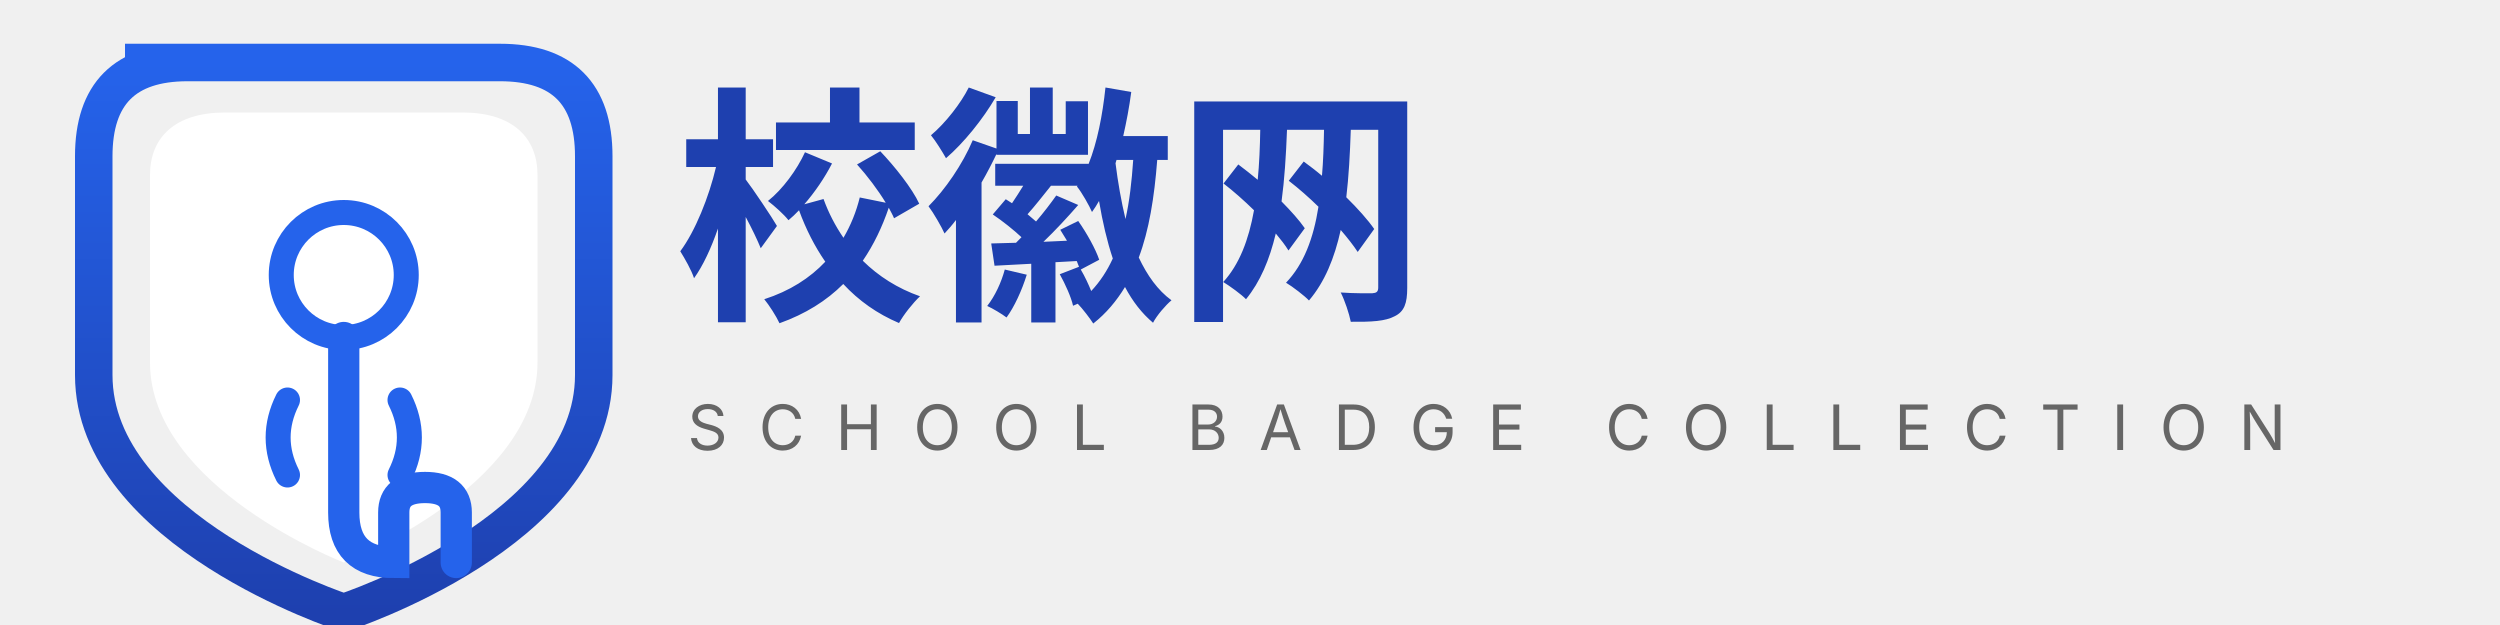
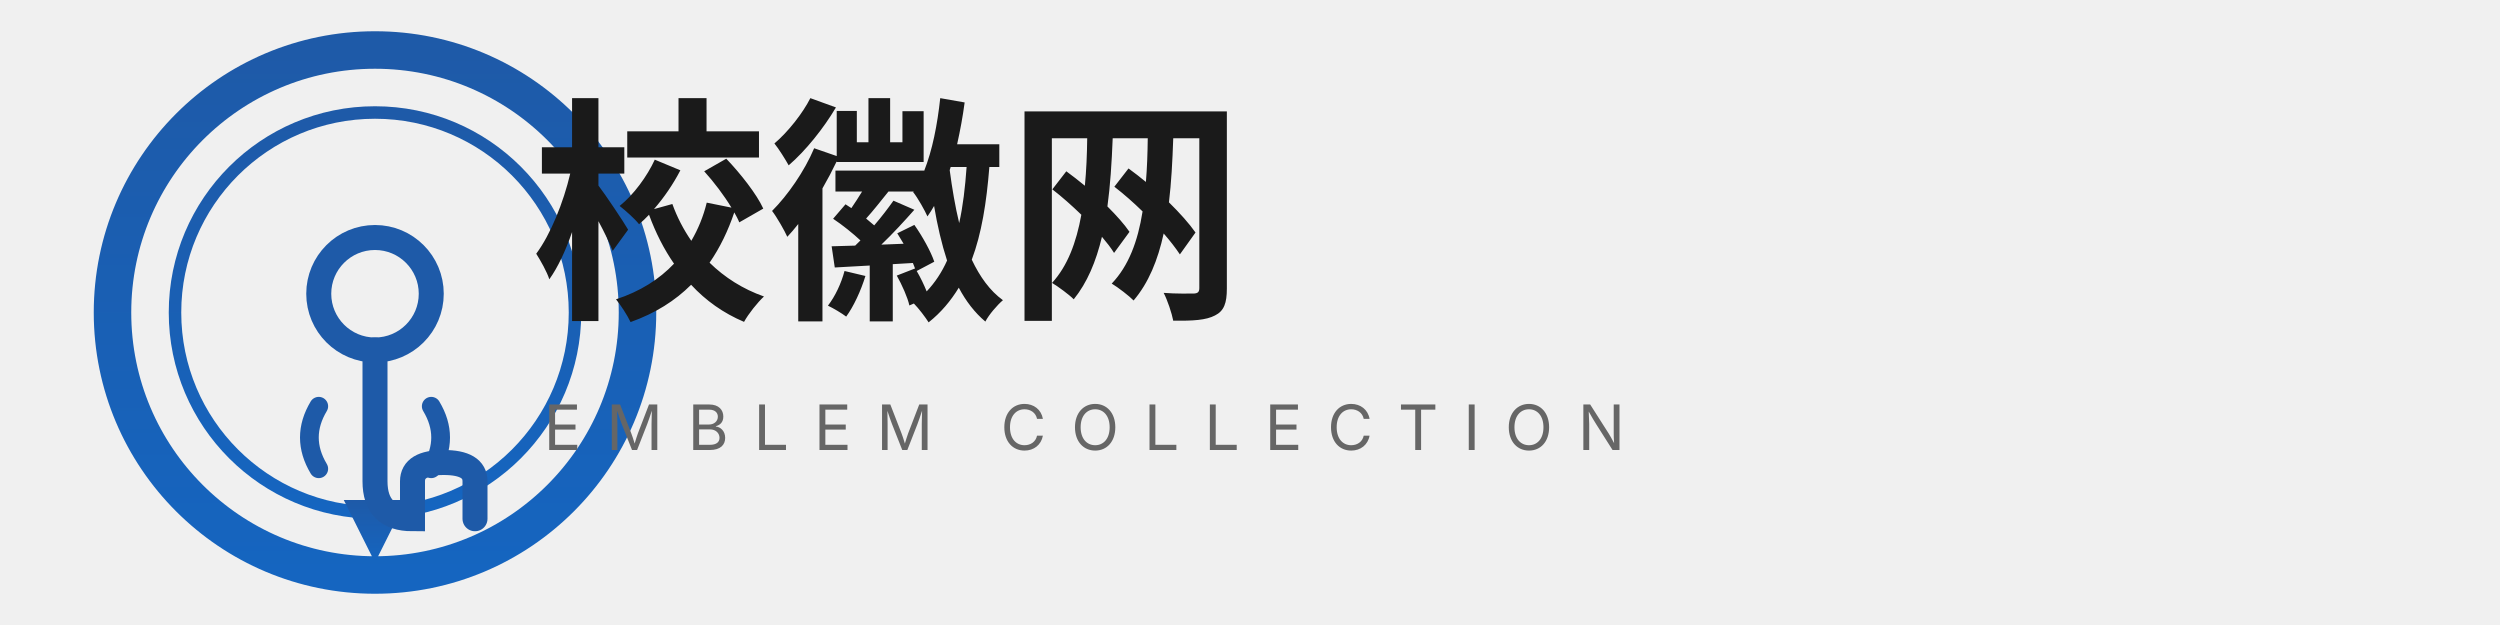
<svg xmlns="http://www.w3.org/2000/svg" viewBox="0 0 400 100">
  <defs>
    <linearGradient id="blueGrad" x1="0%" y1="0%" x2="0%" y2="100%">
-       <stop offset="0%" style="stop-color:#2563EB" />
-       <stop offset="100%" style="stop-color:#1E40AF" />
+       <stop offset="0%" style="stop-color:#1E5AA8" />
+       <stop offset="100%" style="stop-color:#1565C0" />
    </linearGradient>
  </defs>
-   <path d="M20 10 L80 10 C90 10 95 15 95 25 L95 60 C95 85 55 98 55 98 C55 98 15 85 15 60 L15 25 C15 15 20 10 30 10 Z" fill="none" stroke="url(#blueGrad)" stroke-width="6" />
-   <path d="M26 18 L74 18 C82 18 86 22 86 28 L86 58 C86 78 55 90 55 90 C55 90 24 78 24 58 L24 28 C24 22 28 18 36 18 Z" fill="#fff" />
-   <g transform="translate(38, 32)" stroke="#2563EB" stroke-width="5" stroke-linecap="round" fill="none">
-     <circle cx="17" cy="12" r="10" stroke-width="4" />
-     <path d="M17 22 L17 50 Q17 58 25 58 L25 50 Q25 46 30 46 Q35 46 35 50 L35 58" stroke-width="5" />
-     <path d="M8 32 Q5 38 8 44" stroke-width="4" />
-     <path d="M26 32 Q29 38 26 44" stroke-width="4" />
+   <g transform="translate(20, 10)">
+     <circle cx="40" cy="40" r="42" fill="none" stroke="url(#blueGrad)" stroke-width="6" />
+     <circle cx="40" cy="40" r="32" fill="none" stroke="url(#blueGrad)" stroke-width="2" />
+     <path d="M40 80 L35 70 L45 70 Z" fill="url(#blueGrad)" />
+     <g transform="translate(23, 25)" stroke="#1E5AA8" stroke-width="5" stroke-linecap="round" fill="none">
+       <circle cx="17" cy="12" r="9" stroke-width="4" />
+       <path d="M17 21 L17 42 Q17 48 23 48 L23 42 Q23 39 28 39 Q33 39 33 42 L33 48" stroke-width="4" />
+       <path d="M8 30 Q5 35 8 40" stroke-width="3" />
+       <path d="M26 30 Q29 35 26 40" stroke-width="3" />
+     </g>
  </g>
-   <text x="108" y="48" font-family="'PingFang SC', 'Microsoft YaHei', serif" font-size="40" font-weight="700" fill="#1E40AF">校徽网</text>
-   <text x="110" y="72" font-family="-apple-system, BlinkMacSystemFont, serif" font-size="10" fill="#666" letter-spacing="5">SCHOOL BADGE COLLECTION</text>
+   <text x="85" y="48" font-family="'PingFang SC', 'Microsoft YaHei', serif" font-size="38" font-weight="700" fill="#1a1a1a">校徽网</text>
+   <text x="87" y="72" font-family="-apple-system, BlinkMacSystemFont, serif" font-size="10" fill="#666" letter-spacing="4">EMBLEM COLLECTION</text>
</svg>
